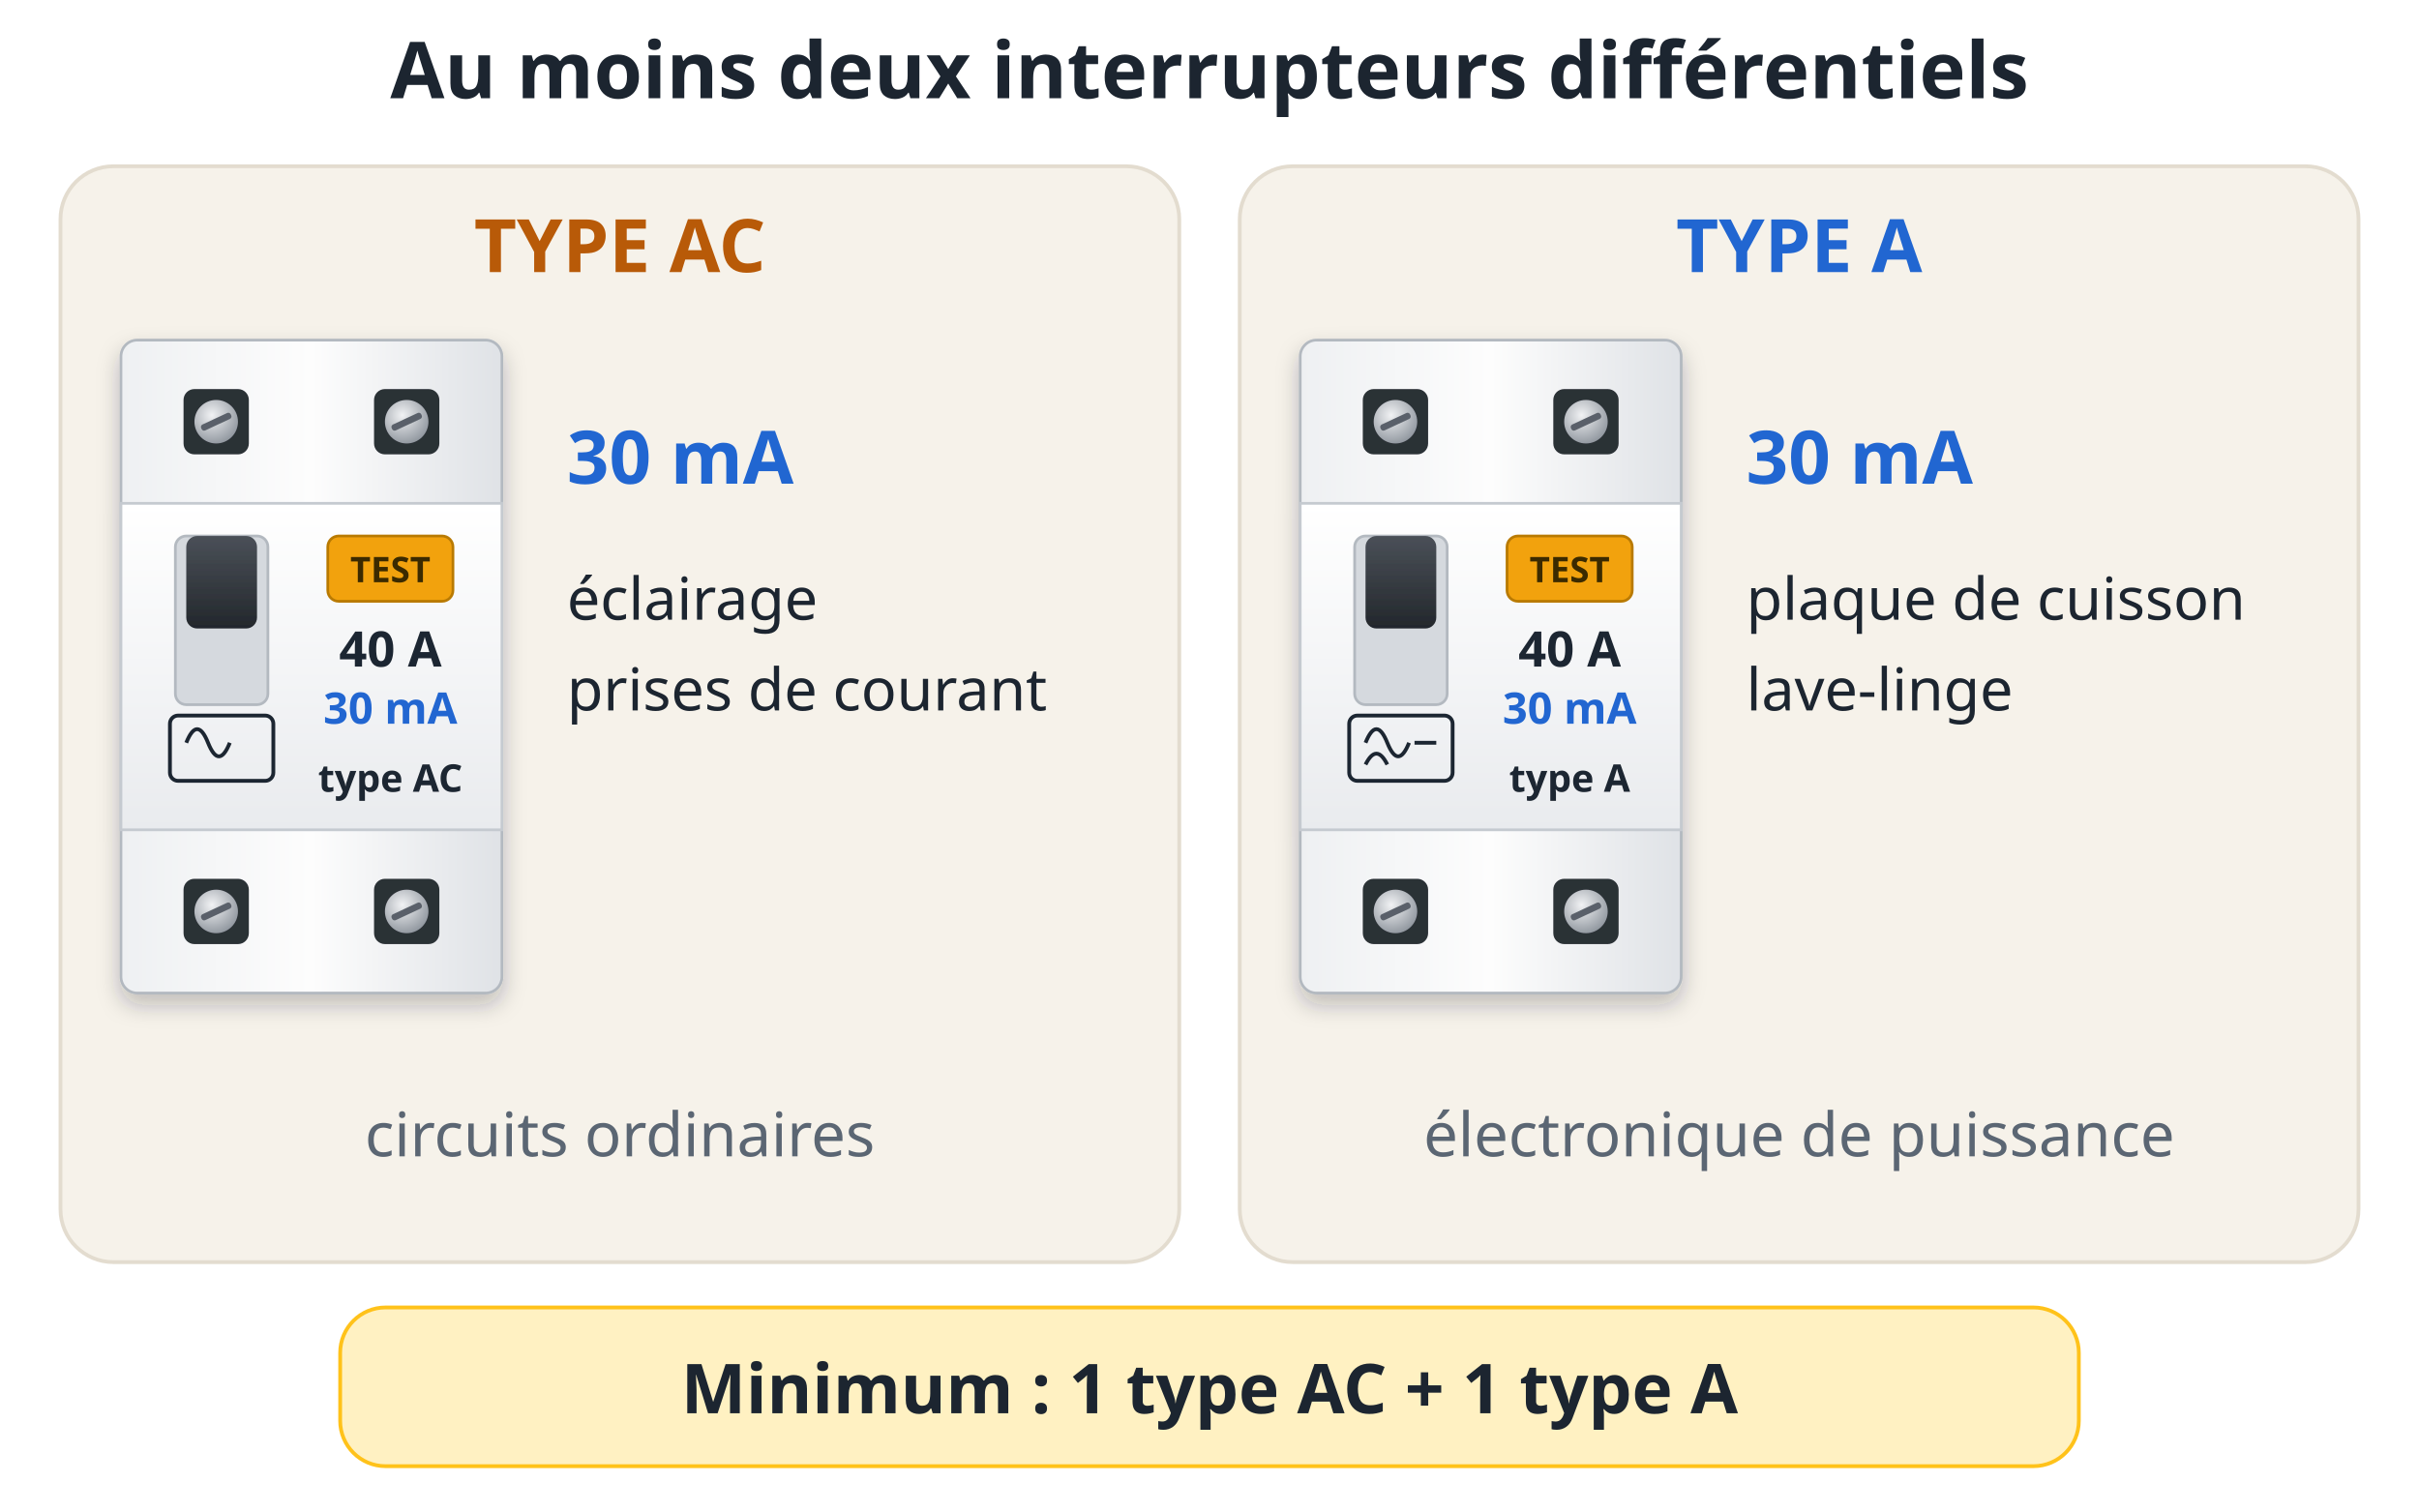
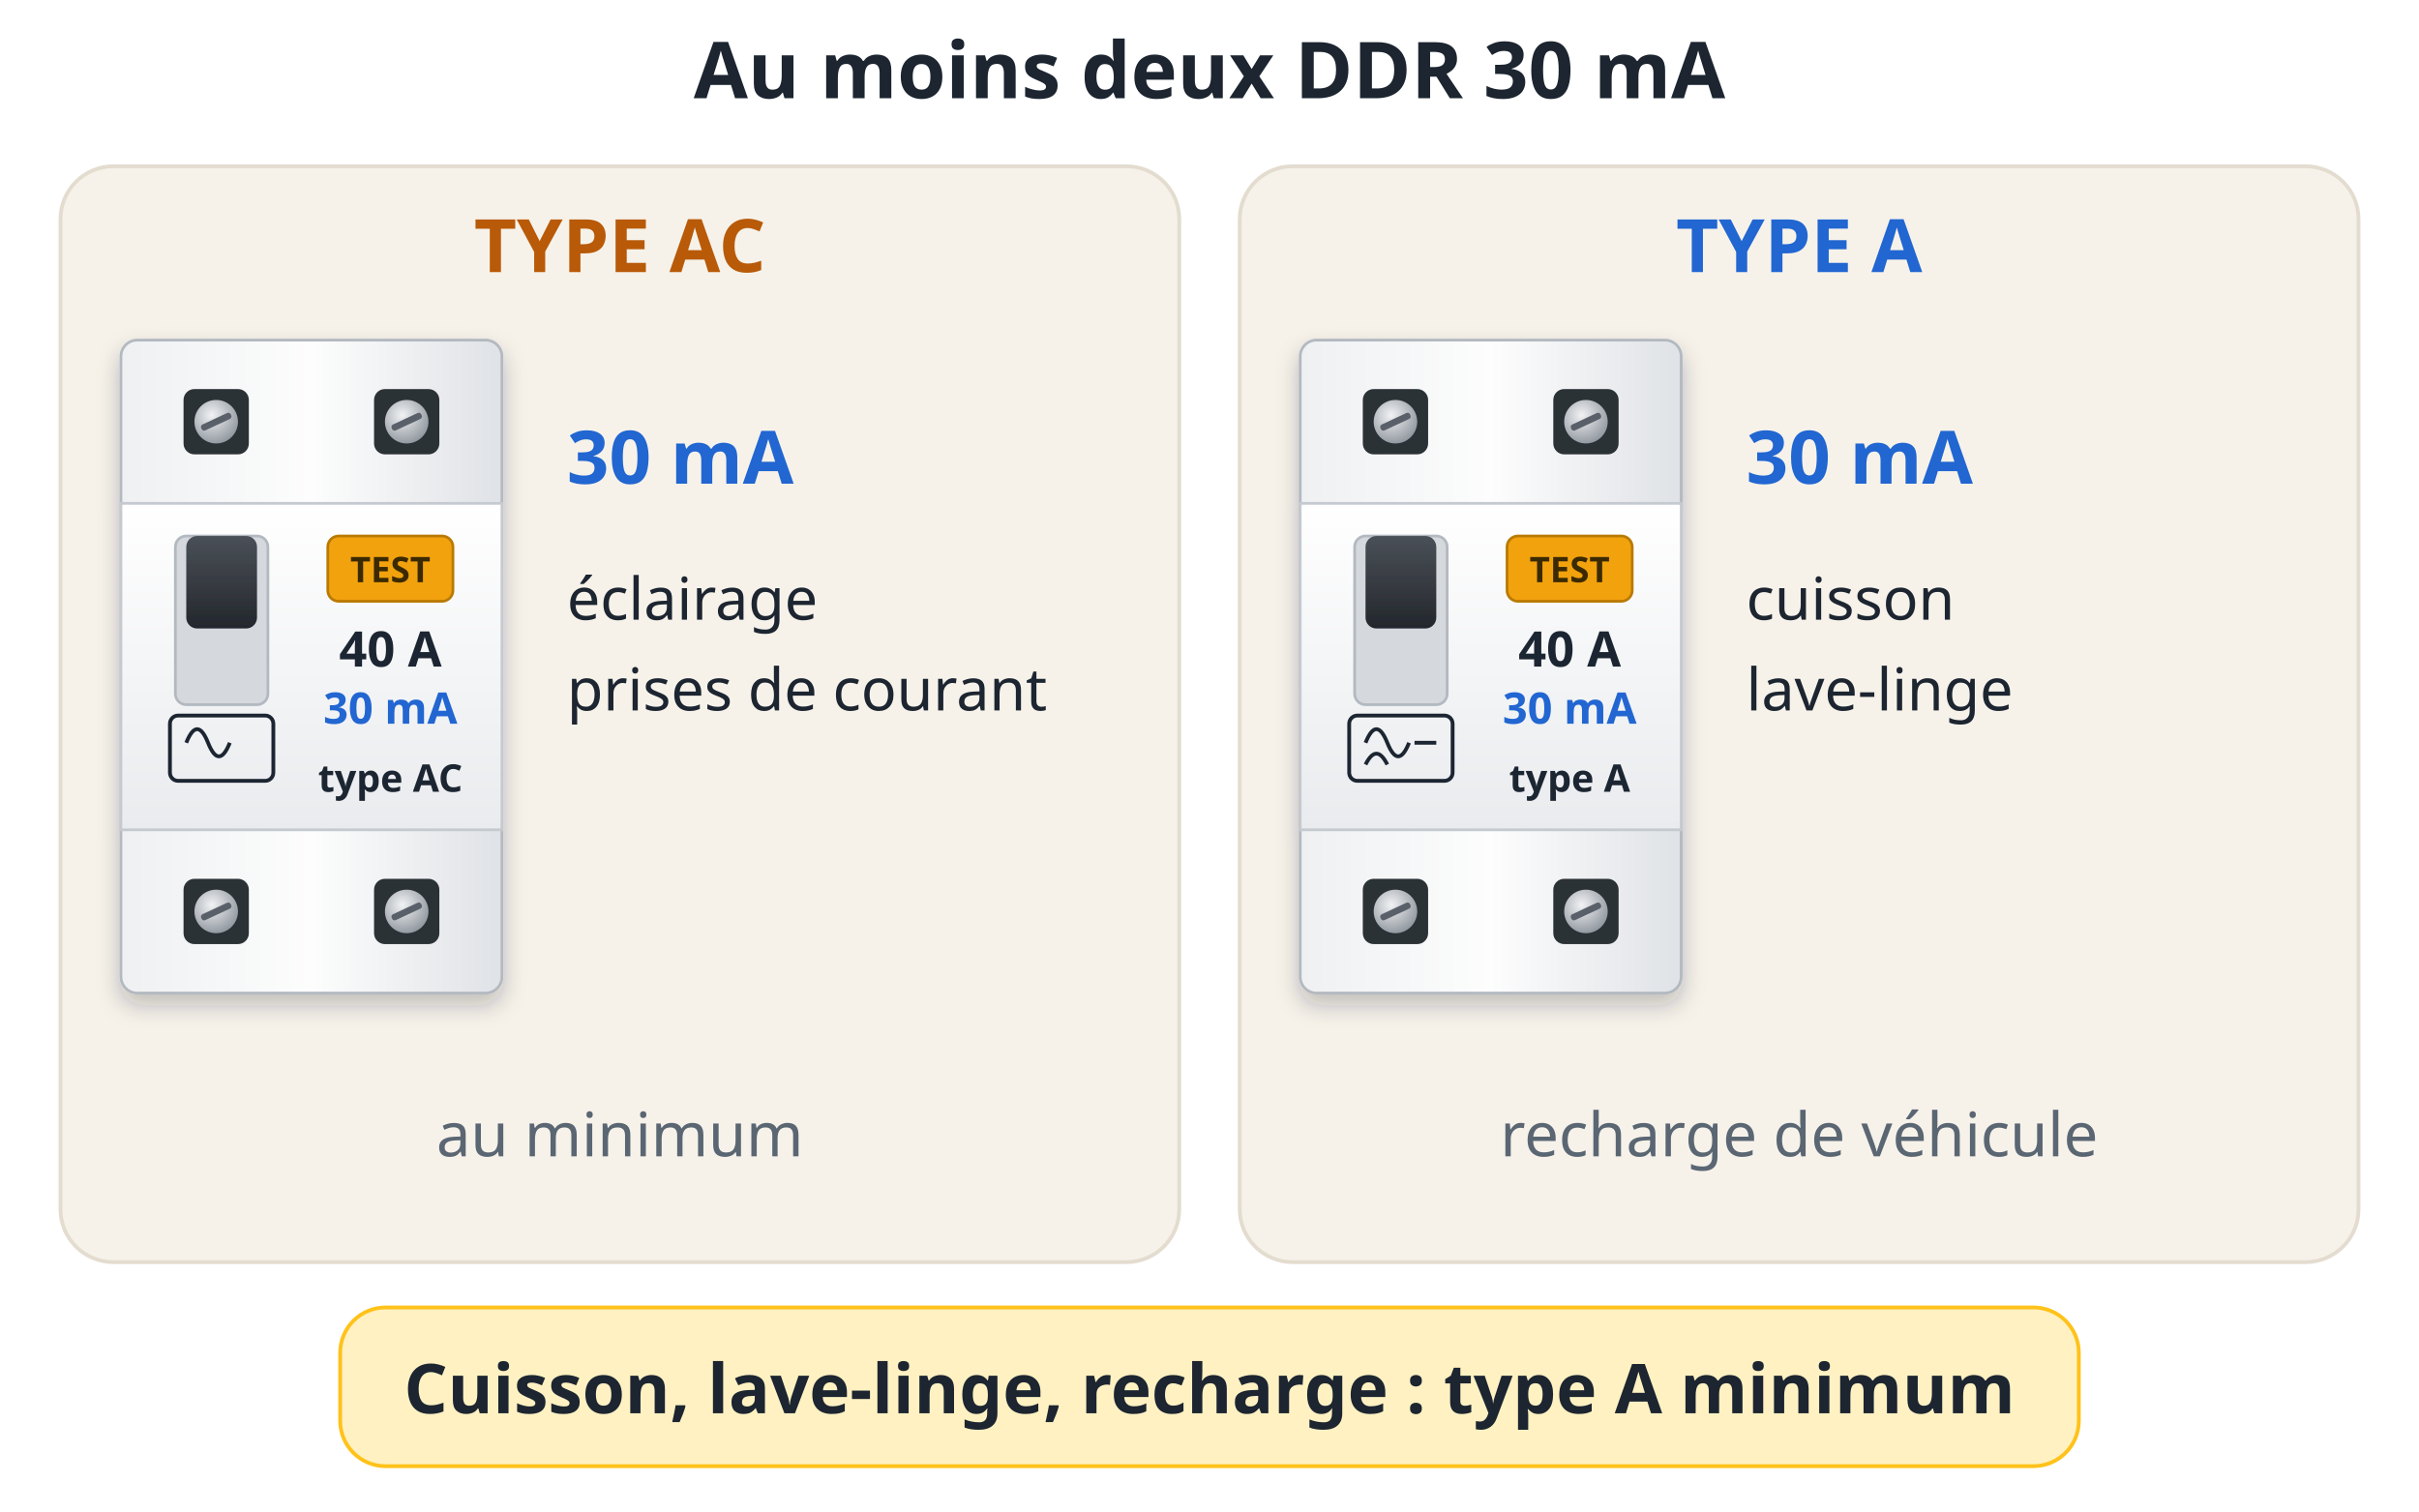
- <svg xmlns="http://www.w3.org/2000/svg" viewBox="0 0 640 400" font-family="'Segoe UI',system-ui,sans-serif" role="img" aria-label="Au moins deux interrupteurs différentiels 30 mA : un de type AC pour l'éclairage et les prises, un de type A pour la plaque de cuisson et le lave-linge">
+ <svg xmlns="http://www.w3.org/2000/svg" viewBox="0 0 640 400" font-family="'Segoe UI',system-ui,sans-serif" role="img" aria-label="Au moins deux DDR 30 mA : la cuisson, le lave-linge et la recharge de véhicule sous un type A, ou F, ou B ; les autres circuits, comme l'éclairage et les prises, sous un type AC au minimum">
  <defs>
    <linearGradient id="corps" x1="0" y1="0" x2="1" y2="0">
      <stop offset="0" stop-color="#eef0f2" />
      <stop offset=".5" stop-color="#fdfdfd" />
      <stop offset="1" stop-color="#dfe2e6" />
    </linearGradient>
    <linearGradient id="nez" x1="0" y1="0" x2="0" y2="1">
      <stop offset="0" stop-color="#ffffff" />
      <stop offset="1" stop-color="#e9ebee" />
    </linearGradient>
    <linearGradient id="manette" x1="0" y1="0" x2="0" y2="1">
      <stop offset="0" stop-color="#4a5058" />
      <stop offset="1" stop-color="#23272c" />
    </linearGradient>
    <radialGradient id="vis" cx=".4" cy=".35" r=".7">
      <stop offset="0" stop-color="#f1f2f4" />
      <stop offset="1" stop-color="#8d949c" />
    </radialGradient>
    <linearGradient id="cuivreH" x1="0" y1="0" x2="0" y2="1">
      <stop offset="0" stop-color="#f0b77a" />
      <stop offset=".5" stop-color="#c9782f" />
      <stop offset="1" stop-color="#8f4f17" />
    </linearGradient>
    <linearGradient id="cuivreV" x1="0" y1="0" x2="1" y2="0">
      <stop offset="0" stop-color="#8f4f17" />
      <stop offset=".45" stop-color="#f0b77a" />
      <stop offset="1" stop-color="#9a5a1f" />
    </linearGradient>
    <linearGradient id="acierH" x1="0" y1="0" x2="0" y2="1">
      <stop offset="0" stop-color="#f4f5f7" />
      <stop offset=".5" stop-color="#aab1b9" />
      <stop offset="1" stop-color="#7d858e" />
    </linearGradient>
    <linearGradient id="cylH" x1="0" y1="0" x2="0" y2="1">
      <stop offset="0" stop-color="#d9dde1" />
      <stop offset=".35" stop-color="#ffffff" />
      <stop offset="1" stop-color="#c3c8ce" />
    </linearGradient>
    <linearGradient id="gaineV" x1="0" y1="0" x2="1" y2="0">
      <stop offset="0" stop-color="#a81d1d" />
      <stop offset=".4" stop-color="#ef4a4a" />
      <stop offset="1" stop-color="#b02020" />
    </linearGradient>
    <linearGradient id="chaud" x1="0" y1="0" x2="1" y2="0">
      <stop offset="0" stop-color="#3a3f46" />
      <stop offset=".5" stop-color="#e8590c" />
      <stop offset="1" stop-color="#ff3b1f" />
    </linearGradient>
    <linearGradient id="icta" x1="0" y1="0" x2="0" y2="1">
      <stop offset="0" stop-color="#8d949c" />
      <stop offset=".3" stop-color="#dfe3e7" />
      <stop offset="1" stop-color="#6b727a" />
    </linearGradient>
    <linearGradient id="tpc" x1="0" y1="0" x2="0" y2="1">
      <stop offset="0" stop-color="#b02020" />
      <stop offset=".3" stop-color="#ff6b5e" />
      <stop offset="1" stop-color="#8e1414" />
    </linearGradient>
    <linearGradient id="irl" x1="0" y1="0" x2="0" y2="1">
      <stop offset="0" stop-color="#aab1b9" />
      <stop offset=".3" stop-color="#f1f3f5" />
      <stop offset="1" stop-color="#8d949c" />
    </linearGradient>
    <linearGradient id="terre" x1="0" y1="0" x2="0" y2="1">
      <stop offset="0" stop-color="#c9a877" />
      <stop offset="1" stop-color="#a98557" />
    </linearGradient>
    <pattern id="vj" width="16" height="16" patternUnits="userSpaceOnUse" patternTransform="rotate(35)">
      <rect width="16" height="16" fill="#2e9e4f" />
      <rect width="7" height="16" fill="#f2d21a" />
    </pattern>
    <filter id="ombre" x="-15%" y="-15%" width="130%" height="140%">
      <feDropShadow dx="0" dy="4" stdDeviation="4" flood-color="#1b2430" flood-opacity=".25" />
    </filter>
    <g id="borne">
      <rect x="-12" y="-12" width="24" height="24" rx="4" fill="#2b3036" />
      <circle r="8" fill="url(#vis)" />
      <rect x="-6" y="-1.2" width="12" height="2.4" rx="1" fill="#5a616a" transform="rotate(-25)" />
    </g>
  </defs>
-   <text x="320.0" y="26" text-anchor="middle" font-size="20.8" font-weight="800" fill="#1c2530">Au moins deux interrupteurs différentiels</text>
+   <text x="320.0" y="26" text-anchor="middle" font-size="20.8" font-weight="800" fill="#1c2530">Au moins deux DDR 30 mA</text>
  <rect x="16" y="44" width="296" height="290" rx="14" fill="#f6f2ea" stroke="#e3dccf" />
  <rect x="328" y="44" width="296" height="290" rx="14" fill="#f6f2ea" stroke="#e3dccf" />
  <text x="164" y="72" text-anchor="middle" font-size="19.5" font-weight="800" fill="#b85a08">TYPE AC</text>
  <g transform="translate(32 90) scale(0.72)" filter="url(#ombre)">
    <rect width="140" height="240" rx="6" fill="url(#corps)" stroke="#b3b9c0" />
    <rect y="60" width="140" height="120" fill="url(#nez)" stroke="#c5cad0" />
    <use href="#borne" x="35" y="30" />
    <use href="#borne" x="105" y="30" />
    <use href="#borne" x="35" y="210" />
    <use href="#borne" x="105" y="210" />
    <rect x="20" y="72" width="34" height="62" rx="4" fill="#d5d9de" stroke="#b3b9c0" />
    <rect x="24" y="72" width="26" height="34" rx="4" fill="url(#manette)" />
    <rect x="76" y="72" width="46" height="24" rx="4" fill="#f2a20c" stroke="#b97a05" />
    <text x="99" y="89" text-anchor="middle" font-size="13" font-weight="800" fill="#3a2a00">TEST</text>
    <text x="99" y="120" text-anchor="middle" font-size="18" font-weight="800" fill="#1c2530">40 A</text>
    <text x="99" y="141" text-anchor="middle" font-size="16" font-weight="800" fill="#2166d1">30 mA</text>
    <g transform="translate(0 -84)">
      <rect x="18" y="222" width="38" height="24" rx="3" fill="none" stroke="#1c2530" stroke-width="1.4" />
      <path d="M24 232 q4 -10 8 0 t8 0" fill="none" stroke="#1c2530" stroke-width="1.4" />
    </g>
    <text x="99" y="166" text-anchor="middle" font-size="14" font-weight="800" fill="#1c2530">type AC</text>
  </g>
  <text x="150" y="128" text-anchor="start" font-size="19.5" font-weight="800" fill="#2166d1">30 mA</text>
  <text x="150" y="164" text-anchor="start" font-size="15.6" font-weight="500" fill="#1c2530">éclairage</text>
  <text x="150" y="188" text-anchor="start" font-size="15.6" font-weight="500" fill="#1c2530">prises de courant</text>
-   <text x="164" y="306" text-anchor="middle" font-size="16.2" font-weight="500" fill="#5b6673">circuits ordinaires</text>
+   <text x="164" y="306" text-anchor="middle" font-size="16.2" font-weight="500" fill="#5b6673">au minimum</text>
  <text x="476" y="72" text-anchor="middle" font-size="19.5" font-weight="800" fill="#2166d1">TYPE A</text>
  <g transform="translate(344 90) scale(0.72)" filter="url(#ombre)">
    <rect width="140" height="240" rx="6" fill="url(#corps)" stroke="#b3b9c0" />
    <rect y="60" width="140" height="120" fill="url(#nez)" stroke="#c5cad0" />
    <use href="#borne" x="35" y="30" />
    <use href="#borne" x="105" y="30" />
    <use href="#borne" x="35" y="210" />
    <use href="#borne" x="105" y="210" />
    <rect x="20" y="72" width="34" height="62" rx="4" fill="#d5d9de" stroke="#b3b9c0" />
    <rect x="24" y="72" width="26" height="34" rx="4" fill="url(#manette)" />
    <rect x="76" y="72" width="46" height="24" rx="4" fill="#f2a20c" stroke="#b97a05" />
    <text x="99" y="89" text-anchor="middle" font-size="13" font-weight="800" fill="#3a2a00">TEST</text>
    <text x="99" y="120" text-anchor="middle" font-size="18" font-weight="800" fill="#1c2530">40 A</text>
    <text x="99" y="141" text-anchor="middle" font-size="16" font-weight="800" fill="#2166d1">30 mA</text>
    <g transform="translate(0 -84)">
      <rect x="18" y="222" width="38" height="24" rx="3" fill="none" stroke="#1c2530" stroke-width="1.4" />
      <path d="M24 232 q4 -10 8 0 t8 0" fill="none" stroke="#1c2530" stroke-width="1.4" />
      <path d="M24 240 q4 -8 8 0 M40 240 h0" fill="none" stroke="#1c2530" stroke-width="1.4" />
      <path d="M42 232 h8" stroke="#1c2530" stroke-width="1.4" />
    </g>
    <text x="99" y="166" text-anchor="middle" font-size="14" font-weight="800" fill="#1c2530">type A</text>
  </g>
  <text x="462" y="128" text-anchor="start" font-size="19.5" font-weight="800" fill="#2166d1">30 mA</text>
-   <text x="462" y="164" text-anchor="start" font-size="15.6" font-weight="500" fill="#1c2530">plaque de cuisson</text>
+   <text x="462" y="164" text-anchor="start" font-size="15.6" font-weight="500" fill="#1c2530">cuisson</text>
  <text x="462" y="188" text-anchor="start" font-size="15.6" font-weight="500" fill="#1c2530">lave-linge</text>
-   <text x="476" y="306" text-anchor="middle" font-size="16.2" font-weight="500" fill="#5b6673">électronique de puissance</text>
+   <text x="476" y="306" text-anchor="middle" font-size="16.2" font-weight="500" fill="#5b6673">recharge de véhicule</text>
  <rect x="90" y="346" width="460" height="42" rx="12" fill="#fff1c2" stroke="#ffc21a" />
-   <text x="320" y="374" text-anchor="middle" font-size="18.2" font-weight="800" fill="#1c2530">Minimum : 1 type AC + 1 type A</text>
+   <text x="320" y="374" text-anchor="middle" font-size="18.2" font-weight="800" fill="#1c2530">Cuisson, lave-linge, recharge : type A minimum</text>
</svg>
